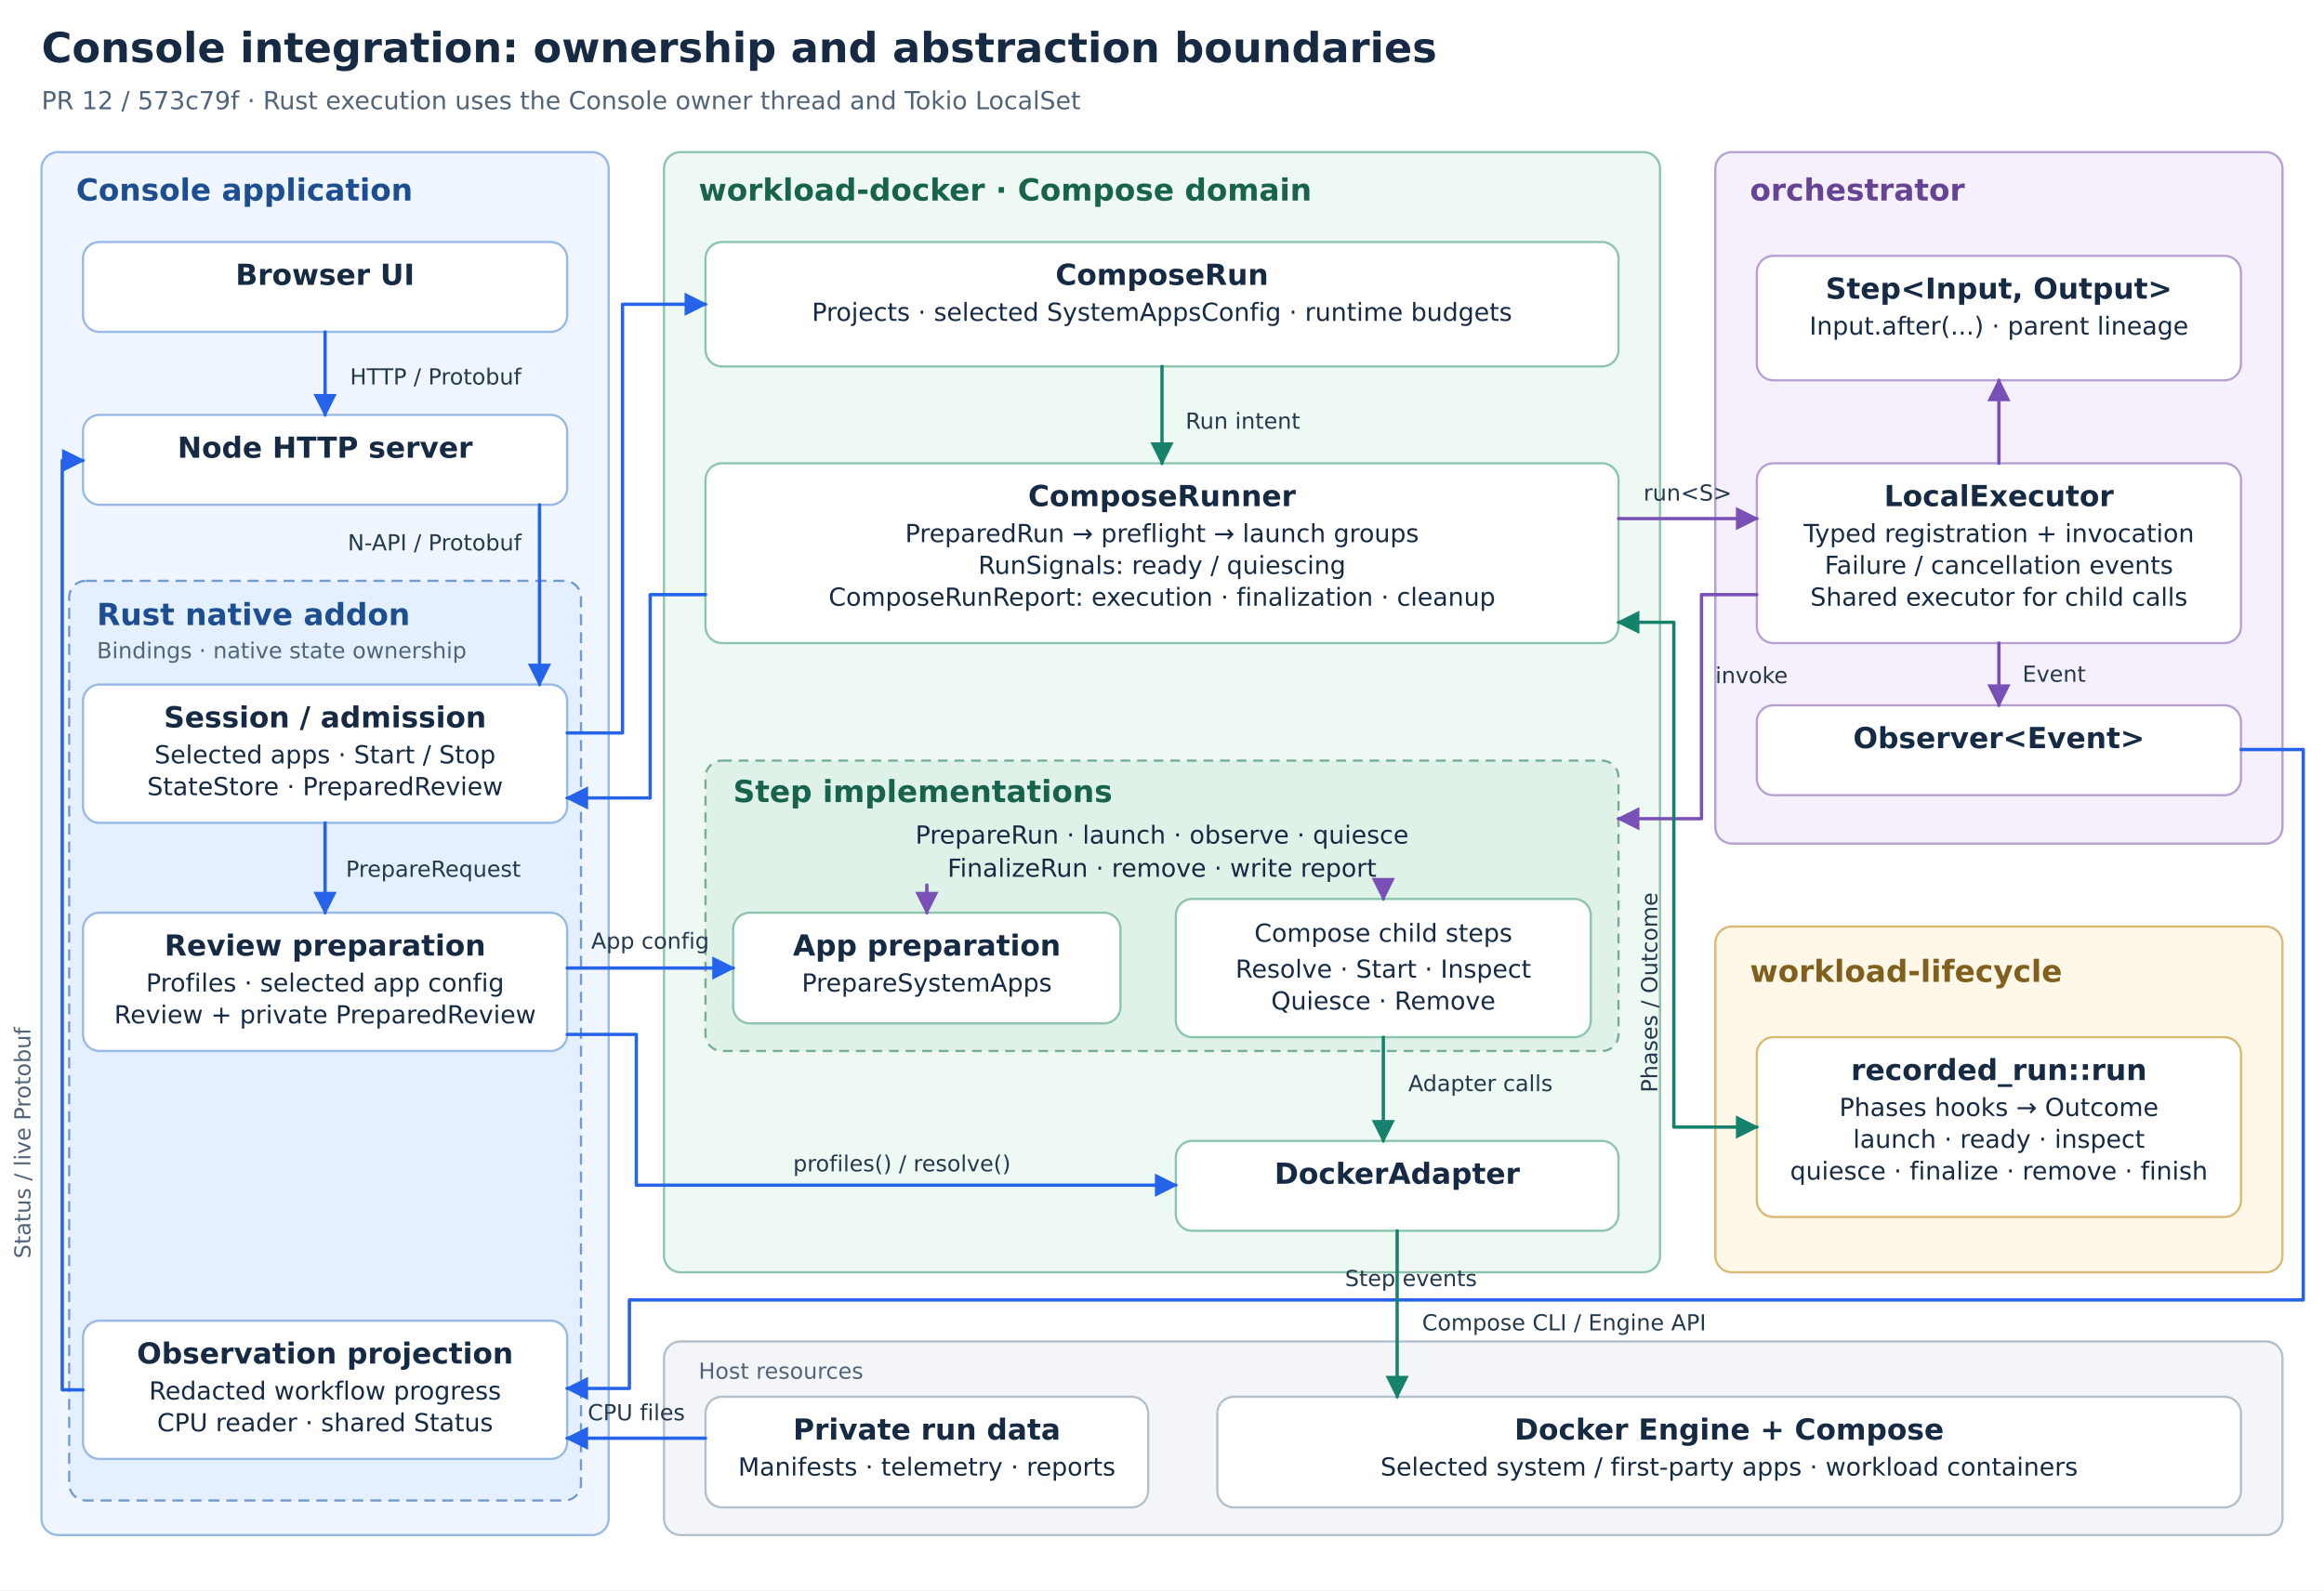
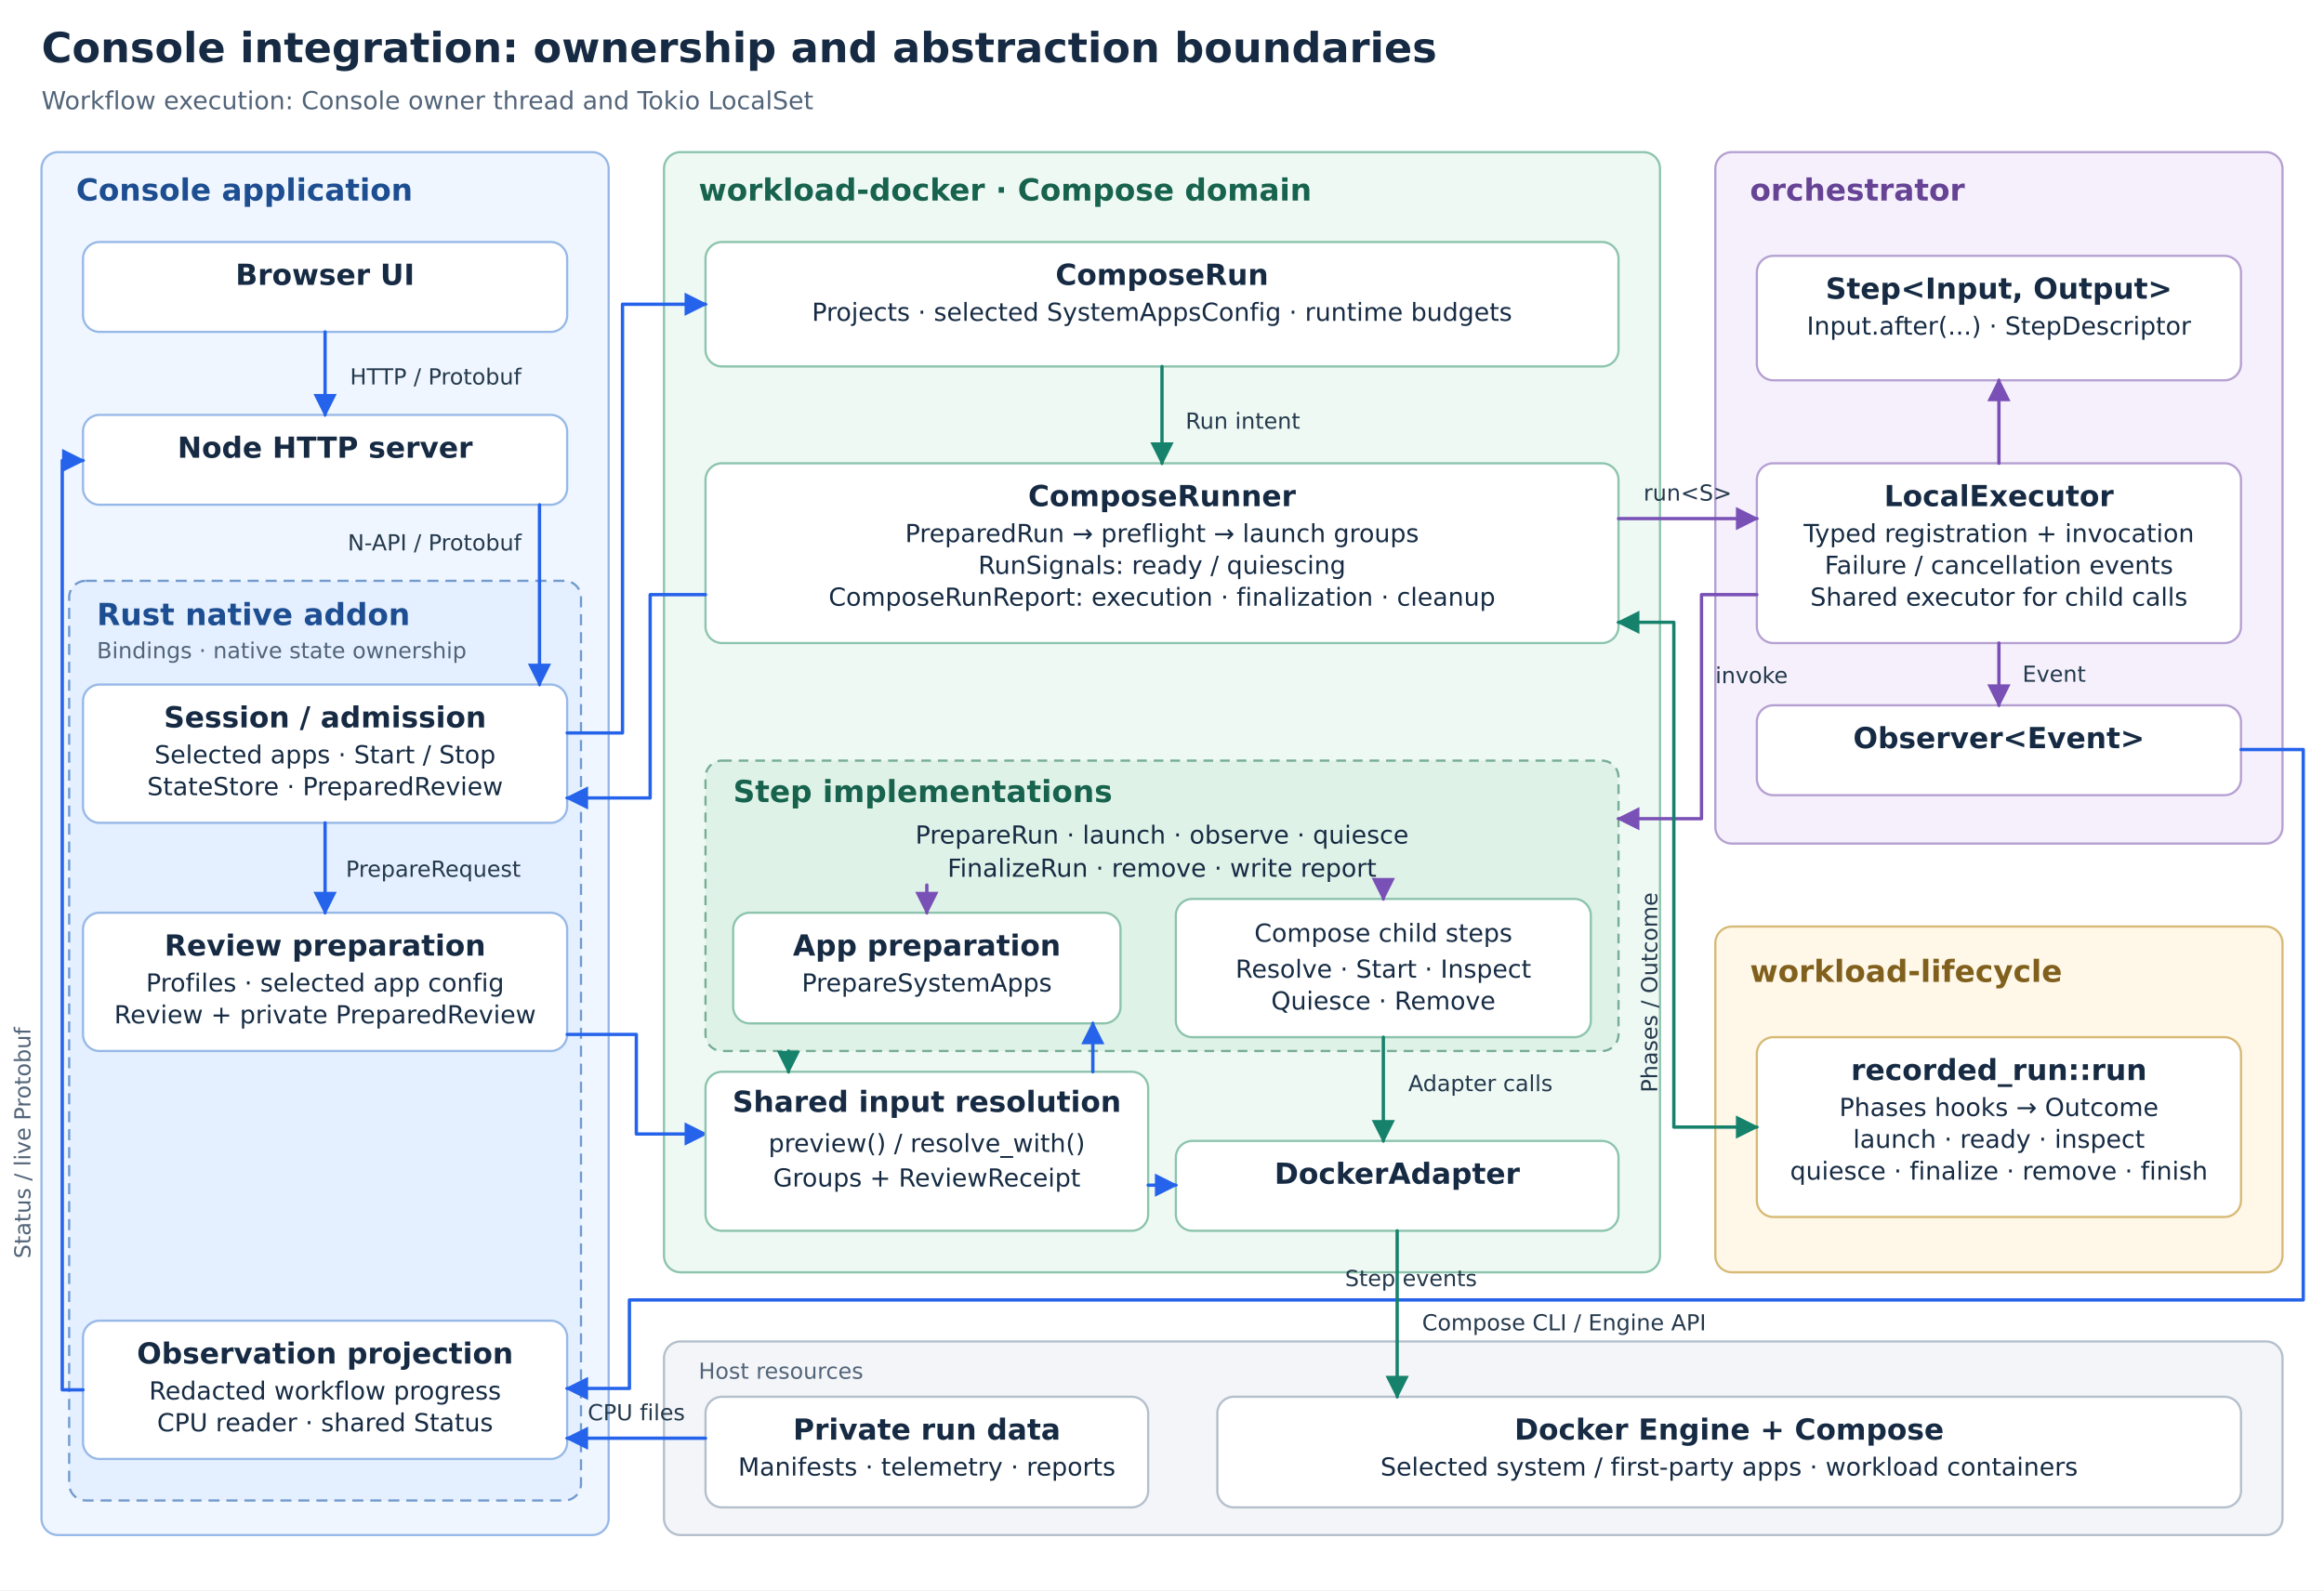
<svg xmlns="http://www.w3.org/2000/svg" width="1680" height="1150" viewBox="0 0 1680 1150" role="img" aria-labelledby="t d">
  <defs>
    <marker id="b" viewBox="0 0 10 10" refX="9" refY="5" markerWidth="7" markerHeight="7" orient="auto-start-reverse">
      <path d="M0 0L10 5L0 10Z" fill="#2563eb" />
    </marker>
    <marker id="g" viewBox="0 0 10 10" refX="9" refY="5" markerWidth="7" markerHeight="7" orient="auto-start-reverse">
      <path d="M0 0L10 5L0 10Z" fill="#16826c" />
    </marker>
    <marker id="p" viewBox="0 0 10 10" refX="9" refY="5" markerWidth="7" markerHeight="7" orient="auto-start-reverse">
      <path d="M0 0L10 5L0 10Z" fill="#7950b5" />
    </marker>
    <style>text{font-family:DejaVu Sans,Arial,sans-serif;fill:#162b43}.title{font-size:30px;font-weight:bold}.owner{font-size:22px;font-weight:bold}.name{font-size:21px;font-weight:bold}.body{font-size:18px}.small{font-size:16px}.label{font-size:16px;fill:#24394c}.edge{fill:none;stroke-width:2.4;stroke-linejoin:round;stroke-linecap:round}</style>
  </defs>
  <rect width="1680" height="1150" fill="white" />
  <text x="30" y="45" class="title" text-anchor="start">Console integration: ownership and abstraction boundaries</text>
-   <text x="30" y="79" class="body" text-anchor="start" style="fill:#526479">PR 12 / 573c79f   ·   Rust execution uses the Console owner thread and Tokio LocalSet</text>
+   <text x="30" y="79" class="body" text-anchor="start" style="fill:#526479">Workflow execution: Console owner thread and Tokio LocalSet</text>
  <rect x="30" y="110" width="410" height="1000" rx="12" fill="#eff6ff" stroke="#97b9e7" stroke-width="1.6" />
  <rect x="480" y="110" width="720" height="810" rx="12" fill="#eef9f4" stroke="#8cc4ad" stroke-width="1.6" />
  <rect x="1240" y="110" width="410" height="500" rx="12" fill="#f5f0fc" stroke="#b5a0d1" stroke-width="1.6" />
  <rect x="1240" y="670" width="410" height="250" rx="12" fill="#fff8e8" stroke="#d6ba76" stroke-width="1.6" />
  <rect x="480" y="970" width="1170" height="140" rx="12" fill="#f3f5f8" stroke="#b4bfcc" stroke-width="1.6" />
  <text x="55" y="145" class="owner" text-anchor="start" style="fill:#1d4e91">Console application</text>
  <text x="505" y="145" class="owner" text-anchor="start" style="fill:#17634d">workload-docker · Compose domain</text>
  <text x="1265" y="145" class="owner" text-anchor="start" style="fill:#664395">orchestrator</text>
  <text x="1265" y="710" class="owner" text-anchor="start" style="fill:#80601c">workload-lifecycle</text>
  <text x="505" y="997" class="small" text-anchor="start" style="fill:#526479">Host resources</text>
  <rect x="60" y="175" width="350" height="65" rx="12" fill="#fff" stroke="#97b9e7" stroke-width="1.6" />
  <text x="235.0" y="206" class="name" text-anchor="middle">Browser UI</text>
  <rect x="60" y="300" width="350" height="65" rx="12" fill="#fff" stroke="#97b9e7" stroke-width="1.6" />
  <text x="235.0" y="331" class="name" text-anchor="middle">Node HTTP server</text>
  <rect x="50" y="420" width="370" height="665" rx="12" fill="#e4efff" stroke="#729acd" stroke-width="1.6" stroke-dasharray="8 5" />
  <text x="70" y="452" class="owner" text-anchor="start" style="fill:#1d4e91">Rust native addon</text>
  <text x="70" y="476" class="small" text-anchor="start" style="fill:#526479">Bindings · native state ownership</text>
  <rect x="60" y="495" width="350" height="100" rx="12" fill="#fff" stroke="#97b9e7" stroke-width="1.6" />
  <text x="235.0" y="526" class="name" text-anchor="middle">Session / admission</text>
  <text x="235.0" y="552" class="body" text-anchor="middle">Selected apps · Start / Stop</text>
  <text x="235.0" y="575" class="body" text-anchor="middle">StateStore · PreparedReview</text>
  <rect x="60" y="660" width="350" height="100" rx="12" fill="#fff" stroke="#97b9e7" stroke-width="1.6" />
  <text x="235.0" y="691" class="name" text-anchor="middle">Review preparation</text>
  <text x="235.0" y="717" class="body" text-anchor="middle">Profiles · selected app config</text>
  <text x="235.0" y="740" class="body" text-anchor="middle">Review + private PreparedReview</text>
  <rect x="60" y="955" width="350" height="100" rx="12" fill="#fff" stroke="#97b9e7" stroke-width="1.6" />
  <text x="235.0" y="986" class="name" text-anchor="middle">Observation projection</text>
  <text x="235.0" y="1012" class="body" text-anchor="middle">Redacted workflow progress</text>
  <text x="235.0" y="1035" class="body" text-anchor="middle">CPU reader · shared Status</text>
  <rect x="510" y="175" width="660" height="90" rx="12" fill="#fff" stroke="#8cc4ad" stroke-width="1.6" />
  <text x="840.0" y="206" class="name" text-anchor="middle">ComposeRun</text>
  <text x="840.0" y="232" class="body" text-anchor="middle">Projects · selected SystemAppsConfig · runtime budgets</text>
  <rect x="510" y="335" width="660" height="130" rx="12" fill="#fff" stroke="#8cc4ad" stroke-width="1.6" />
  <text x="840.0" y="366" class="name" text-anchor="middle">ComposeRunner</text>
  <text x="840.0" y="392" class="body" text-anchor="middle">PreparedRun → preflight → launch groups</text>
  <text x="840.0" y="415" class="body" text-anchor="middle">RunSignals: ready / quiescing</text>
  <text x="840.0" y="438" class="body" text-anchor="middle">ComposeRunReport: execution · finalization · cleanup</text>
  <rect x="510" y="550" width="660" height="210" rx="12" fill="#dff2e8" stroke="#77ac96" stroke-width="1.6" stroke-dasharray="7 5" />
  <text x="530" y="580" class="owner" text-anchor="start" style="fill:#17634d">Step implementations</text>
  <text x="840" y="610" class="body" text-anchor="middle">PrepareRun · launch · observe · quiesce</text>
  <text x="840" y="634" class="body" text-anchor="middle">FinalizeRun · remove · write report</text>
  <rect x="530" y="660" width="280" height="80" rx="12" fill="#fff" stroke="#8cc4ad" stroke-width="1.6" />
  <text x="670.0" y="691" class="name" text-anchor="middle">App preparation</text>
  <text x="670.0" y="717" class="body" text-anchor="middle">PrepareSystemApps</text>
  <rect x="850" y="650" width="300" height="100" rx="12" fill="#fff" stroke="#8cc4ad" stroke-width="1.6" />
  <text x="1000.0" y="681" class="body" text-anchor="middle">Compose child steps</text>
  <text x="1000.0" y="707" class="body" text-anchor="middle">Resolve · Start · Inspect</text>
  <text x="1000.0" y="730" class="body" text-anchor="middle">Quiesce · Remove</text>
  <rect x="850" y="825" width="320" height="65" rx="12" fill="#fff" stroke="#8cc4ad" stroke-width="1.6" />
  <text x="1010.0" y="856" class="name" text-anchor="middle">DockerAdapter</text>
  <rect x="1270" y="185" width="350" height="90" rx="12" fill="#fff" stroke="#b5a0d1" stroke-width="1.6" />
  <text x="1445.0" y="216" class="name" text-anchor="middle">Step&lt;Input, Output&gt;</text>
-   <text x="1445.0" y="242" class="body" text-anchor="middle">Input.after(...) · parent lineage</text>
+   <text x="1445.0" y="242" class="body" text-anchor="middle">Input.after(...) · StepDescriptor</text>
  <rect x="1270" y="335" width="350" height="130" rx="12" fill="#fff" stroke="#b5a0d1" stroke-width="1.6" />
  <text x="1445.0" y="366" class="name" text-anchor="middle">LocalExecutor</text>
  <text x="1445.0" y="392" class="body" text-anchor="middle">Typed registration + invocation</text>
  <text x="1445.0" y="415" class="body" text-anchor="middle">Failure / cancellation events</text>
  <text x="1445.0" y="438" class="body" text-anchor="middle">Shared executor for child calls</text>
  <rect x="1270" y="510" width="350" height="65" rx="12" fill="#fff" stroke="#b5a0d1" stroke-width="1.6" />
  <text x="1445.0" y="541" class="name" text-anchor="middle">Observer&lt;Event&gt;</text>
  <rect x="1270" y="750" width="350" height="130" rx="12" fill="#fff" stroke="#d6ba76" stroke-width="1.6" />
  <text x="1445.0" y="781" class="name" text-anchor="middle">recorded_run::run</text>
  <text x="1445.0" y="807" class="body" text-anchor="middle">Phases hooks → Outcome</text>
  <text x="1445.0" y="830" class="body" text-anchor="middle">launch · ready · inspect</text>
  <text x="1445.0" y="853" class="body" text-anchor="middle">quiesce · finalize · remove · finish</text>
  <rect x="510" y="1010" width="320" height="80" rx="12" fill="#fff" stroke="#b4bfcc" stroke-width="1.6" />
  <text x="670.0" y="1041" class="name" text-anchor="middle">Private run data</text>
  <text x="670.0" y="1067" class="body" text-anchor="middle">Manifests · telemetry · reports</text>
  <rect x="880" y="1010" width="740" height="80" rx="12" fill="#fff" stroke="#b4bfcc" stroke-width="1.6" />
  <text x="1250.0" y="1041" class="name" text-anchor="middle">Docker Engine + Compose</text>
  <text x="1250.0" y="1067" class="body" text-anchor="middle">Selected system / first-party apps · workload containers</text>
  <path d="M235 240V300" class="edge" stroke="#2563eb" marker-end="url(#b)" />
  <text x="253" y="278" class="label" text-anchor="start">HTTP / Protobuf</text>
  <path d="M390 365V495" class="edge" stroke="#2563eb" marker-end="url(#b)" />
  <text x="377" y="398" class="label" text-anchor="end">N-API / Protobuf</text>
  <path d="M235 595V660" class="edge" stroke="#2563eb" marker-end="url(#b)" />
  <text x="250" y="634" class="label" text-anchor="start">PrepareRequest</text>
  <path d="M410 530H450V220H510" class="edge" stroke="#2563eb" marker-end="url(#b)" />
  <path d="M510 430H470V577H410" class="edge" stroke="#2563eb" marker-end="url(#b)" />
-   <path d="M410 700H530" class="edge" stroke="#2563eb" marker-end="url(#b)" />
-   <text x="470" y="686" class="label" text-anchor="middle">App config</text>
-   <path d="M410 748H460V857H850" class="edge" stroke="#2563eb" marker-end="url(#b)" />
-   <text x="652" y="847" class="label" text-anchor="middle">profiles() / resolve()</text>
+   <path d="M410 748H460V820H510" class="edge" stroke="#2563eb" marker-end="url(#b)" />
  <path d="M840 265V335" class="edge" stroke="#16826c" marker-end="url(#g)" />
  <text x="857" y="310" class="label" text-anchor="start">Run intent</text>
  <path d="M1170 375H1270" class="edge" stroke="#7950b5" marker-end="url(#p)" />
  <text x="1220" y="362" class="label" text-anchor="middle">run&lt;S&gt;</text>
  <path d="M1445 335V275" class="edge" stroke="#7950b5" marker-end="url(#p)" />
  <path d="M1270 430H1230V592H1170" class="edge" stroke="#7950b5" marker-end="url(#p)" />
  <text x="1240" y="494" class="label" text-anchor="start">invoke</text>
  <path d="M1170 450H1210V815H1270" class="edge" stroke="#16826c" marker-end="url(#g)" marker-start="url(#g)" />
  <text x="1198" y="790" class="label" transform="rotate(-90 1198 790)">Phases / Outcome</text>
  <path d="M670 640V660" class="edge" stroke="#7950b5" marker-end="url(#p)" />
  <path d="M1000 640V650" class="edge" stroke="#7950b5" marker-end="url(#p)" />
  <path d="M1000 750V825" class="edge" stroke="#16826c" marker-end="url(#g)" />
  <text x="1018" y="789" class="label" text-anchor="start">Adapter calls</text>
  <path d="M1445 465V510" class="edge" stroke="#7950b5" marker-end="url(#p)" />
  <text x="1462" y="493" class="label" text-anchor="start">Event</text>
  <path d="M1620 542H1665V940H455V1004H410" class="edge" stroke="#2563eb" marker-end="url(#b)" />
  <text x="1020" y="930" class="label" text-anchor="middle">Step events</text>
  <path d="M60 1005H45V333H60" class="edge" stroke="#2563eb" marker-end="url(#b)" />
  <text x="22" y="910" class="small" style="fill:#526479" transform="rotate(-90 22 910)">Status / live Protobuf</text>
  <path d="M1010 890V1010" class="edge" stroke="#16826c" marker-end="url(#g)" />
  <text x="1028" y="962" class="label" text-anchor="start">Compose CLI / Engine API</text>
  <path d="M510 1040H410" class="edge" stroke="#2563eb" marker-end="url(#b)" />
  <text x="460" y="1027" class="label" text-anchor="middle">CPU files</text>
+   <rect x="510" y="775" width="320" height="115" rx="12" fill="white" stroke="#8cc4ad" stroke-width="1.6" />
+   <text x="670" y="804" class="name" text-anchor="middle">Shared input resolution</text>
+   <text x="670" y="833" class="body" text-anchor="middle">preview() / resolve_with()</text>
+   <text x="670" y="858" class="body" text-anchor="middle">Groups + ReviewReceipt</text>
+   <path d="M570 760V775" class="edge" stroke="#16826c" marker-end="url(#g)" />
+   <path d="M790 775V740" class="edge" stroke="#2563eb" marker-end="url(#b)" />
+   <path d="M830 857H850" class="edge" stroke="#2563eb" marker-end="url(#b)" />
</svg>
